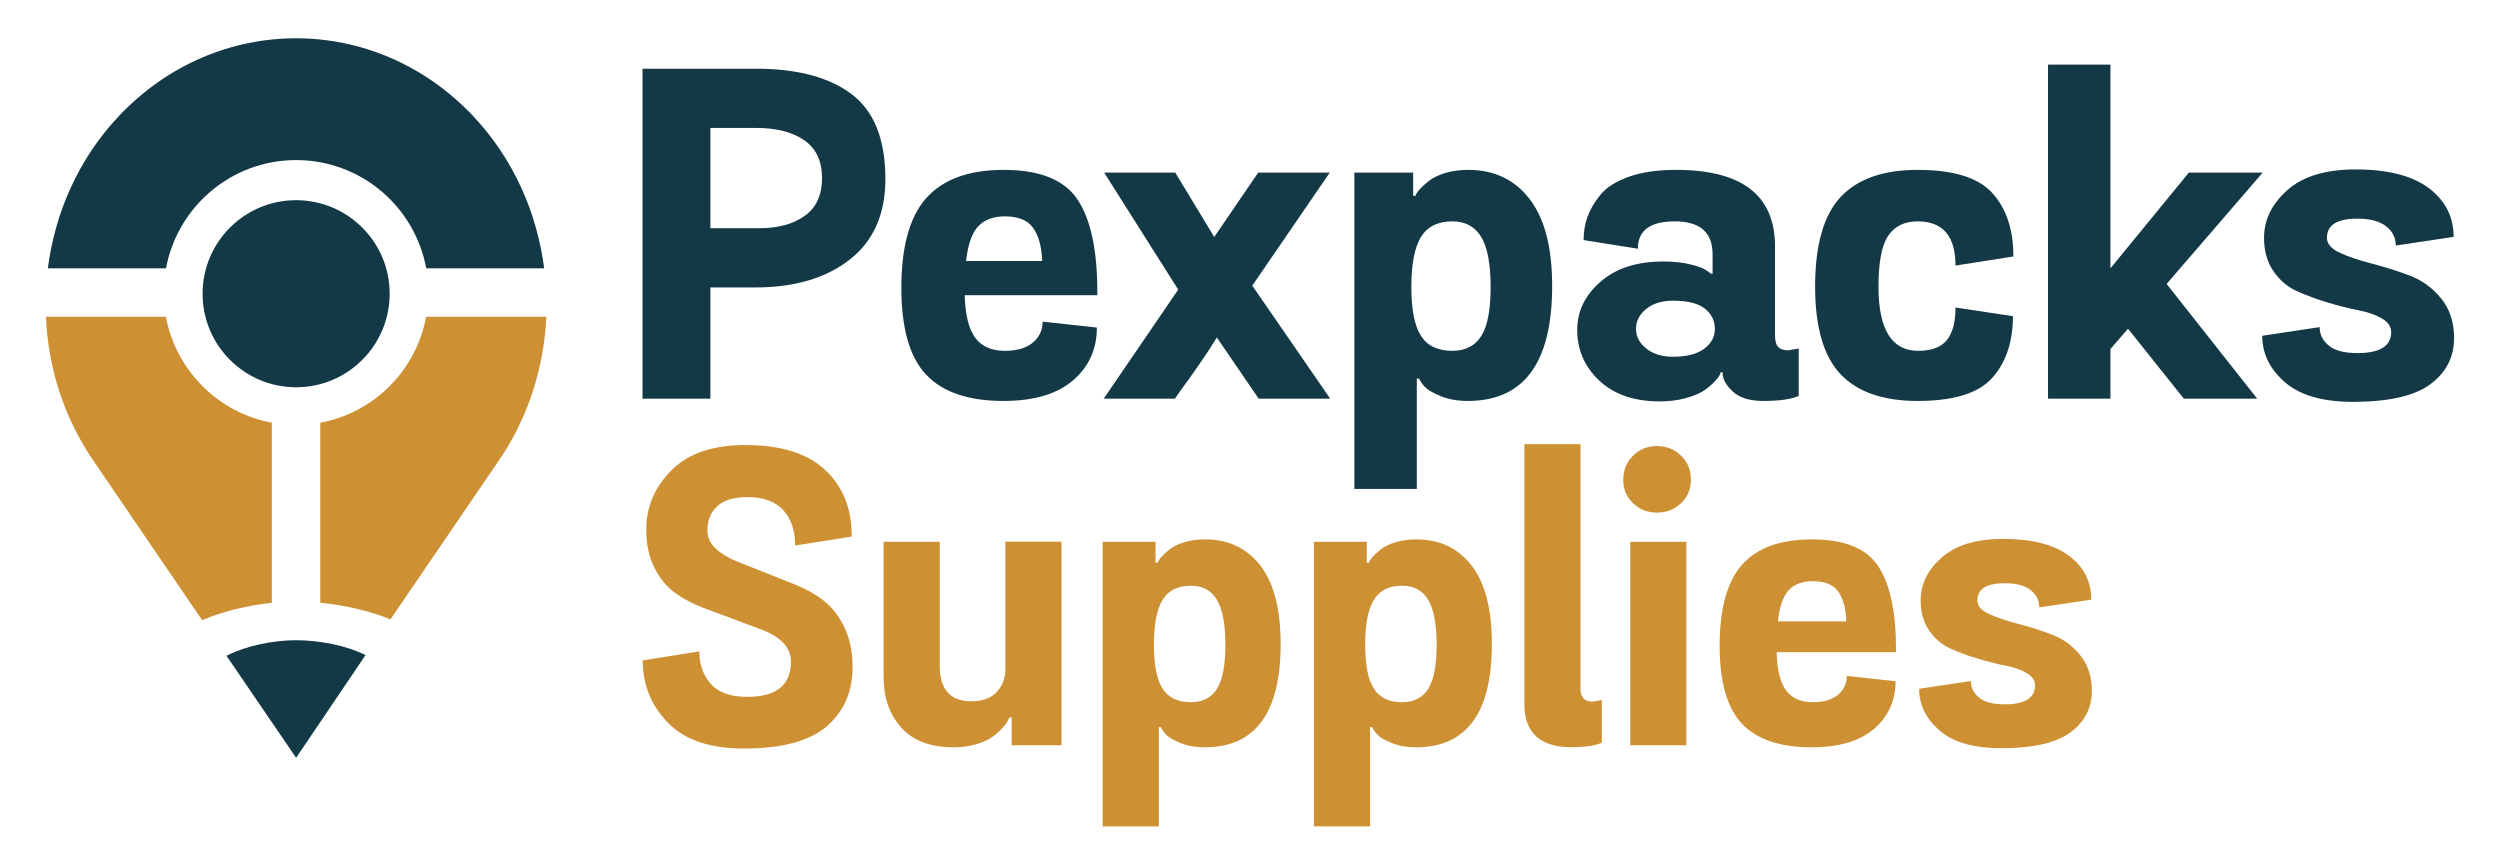
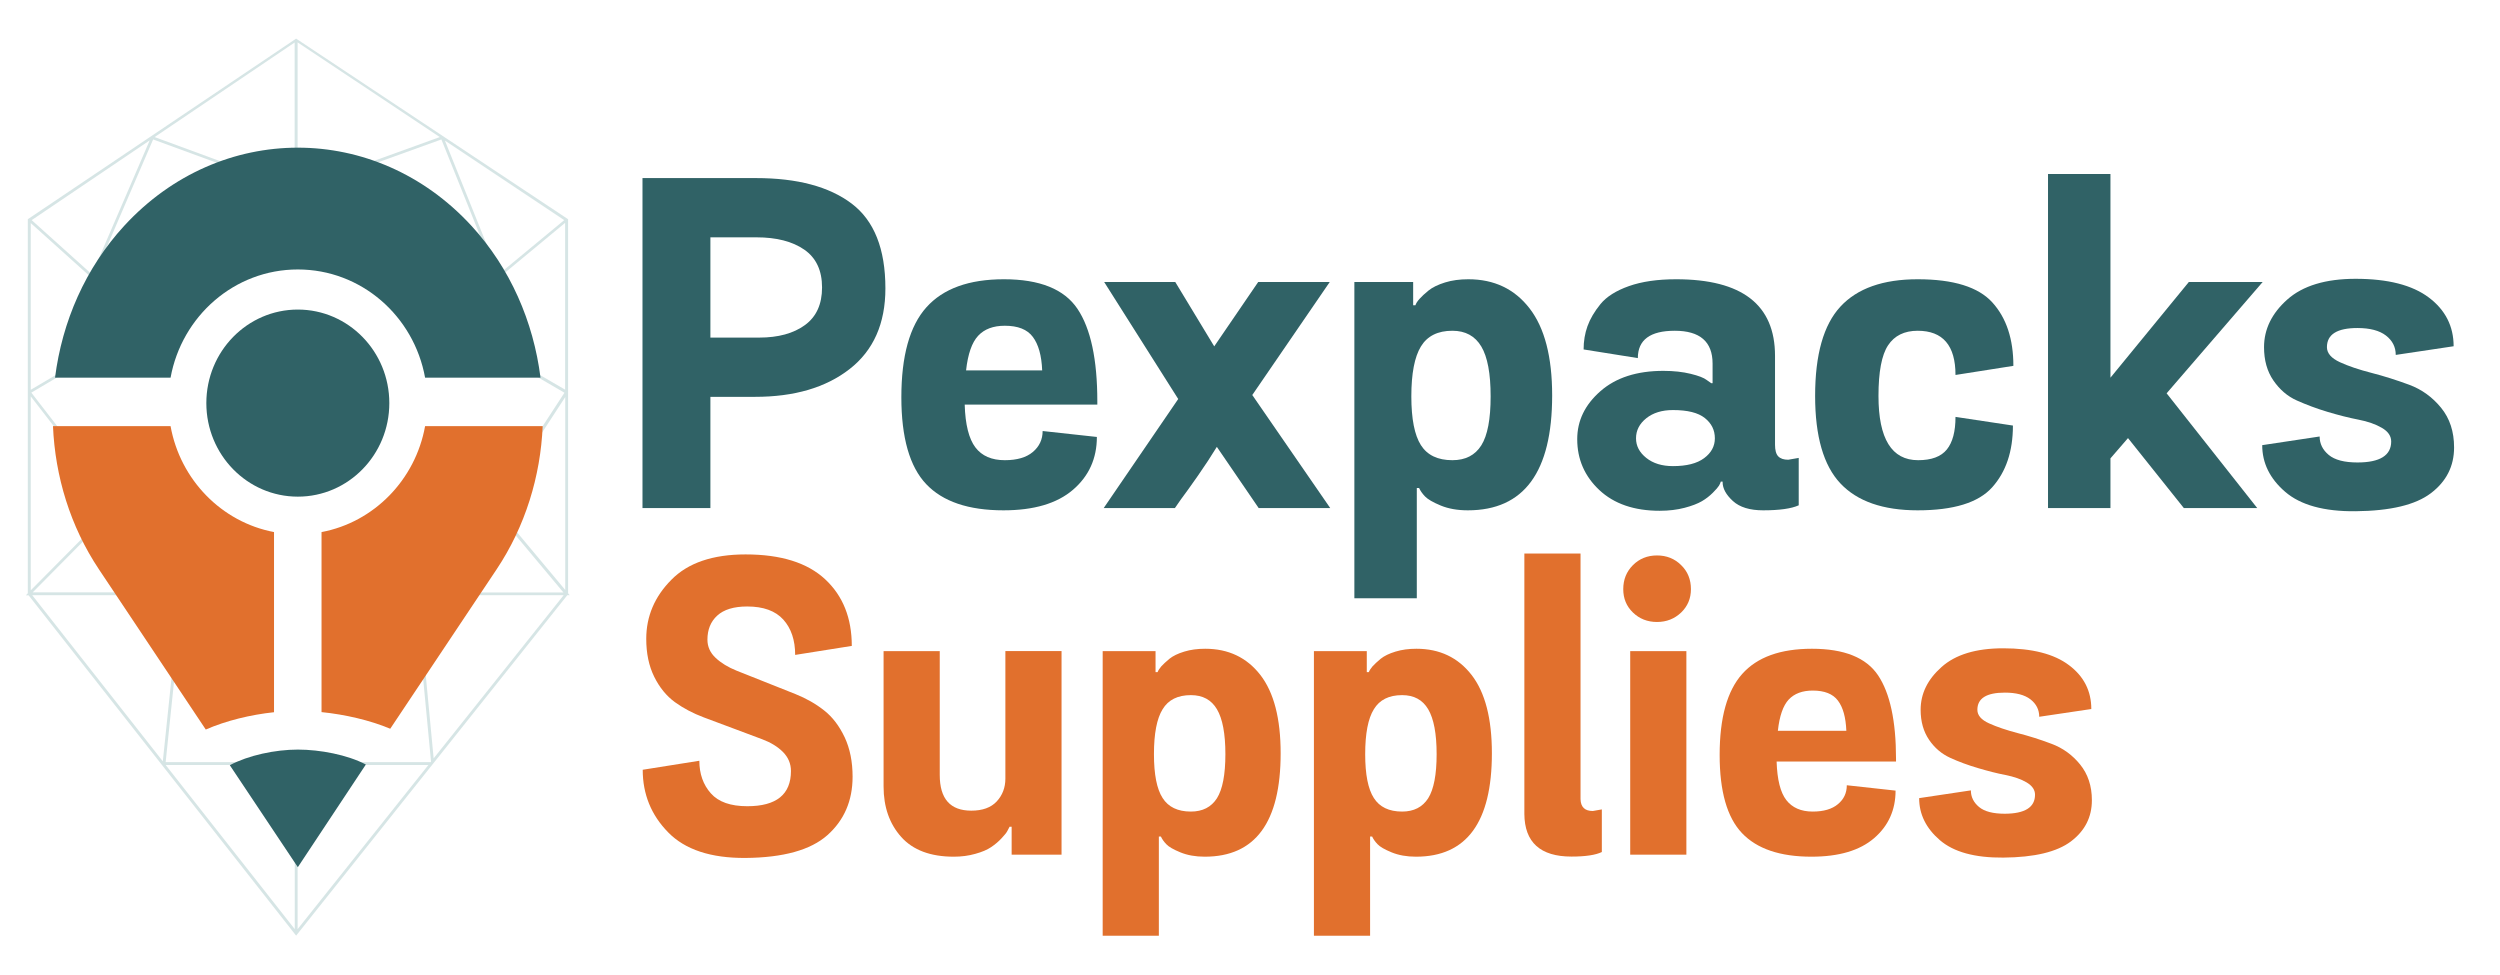
- <svg xmlns="http://www.w3.org/2000/svg" version="1.1" id="Layer_1" x="0px" y="0px" viewBox="0 0 219.42 75.9" style="enable-background:new 0 0 219.42 75.9;" xml:space="preserve">
+ <svg xmlns="http://www.w3.org/2000/svg" version="1.1" id="Layer_1" x="0px" y="0px" viewBox="0 0 219.42 85.5" style="enable-background:new 0 0 219.42 85.5;" xml:space="preserve">
  <style type="text/css">
- 	.st0{fill:#123945;}
- 	.st1{fill:#CD9134;}
+ 	.st0{fill:#D6E5E5;}
+ 	.st1{fill:#306266;}
+ 	.st2{fill:#E1702D;}
</style>
-   <path class="st0" d="M56.39,6.03h9.96c3.63,0,6.43,0.75,8.4,2.24c1.97,1.49,2.96,3.97,2.96,7.44c0,3.09-1.05,5.45-3.14,7.08  c-2.09,1.63-4.86,2.44-8.3,2.44h-3.92v9.76h-5.96V6.03z M66.39,11.23h-4.04v8.8h4.28c1.68,0,3.02-0.37,4.02-1.1  c1-0.73,1.5-1.83,1.5-3.3c0-1.49-0.52-2.6-1.56-3.32C69.55,11.59,68.15,11.23,66.39,11.23z" />
-   <path class="st0" d="M91.51,28.23l4.76,0.52c0,1.89-0.7,3.44-2.1,4.64c-1.4,1.2-3.43,1.8-6.1,1.8c-3.07,0-5.33-0.77-6.78-2.3  c-1.45-1.53-2.18-4.07-2.18-7.62c0-3.63,0.73-6.26,2.2-7.9c1.47-1.64,3.73-2.46,6.8-2.46c3.15,0,5.3,0.87,6.46,2.6  c1.16,1.73,1.74,4.44,1.74,8.12v0.28H84.67c0.05,1.76,0.37,3.01,0.94,3.76c0.57,0.75,1.43,1.12,2.58,1.12  c1.07,0,1.89-0.24,2.46-0.72C91.22,29.59,91.51,28.97,91.51,28.23z M88.19,18.99c-1.01,0-1.79,0.29-2.34,0.88  c-0.55,0.59-0.9,1.6-1.06,3.04h6.68c-0.05-1.31-0.33-2.29-0.82-2.94C90.16,19.31,89.34,18.99,88.19,18.99z" />
-   <path class="st0" d="M103.12,34.99h-6.25l6.54-9.57l-6.5-10.27h6.24l3.42,5.65l3.86-5.65h6.28l-6.8,9.92l6.84,9.92h-6.28l-3.67-5.37  c-0.49,0.8-1.04,1.64-1.66,2.53c-0.62,0.89-1.12,1.58-1.5,2.09L103.12,34.99z" />
-   <path class="st0" d="M124.35,42.91h-5.48V15.15h5.16v2.04h0.2c0.05-0.16,0.17-0.35,0.36-0.56c0.19-0.21,0.45-0.46,0.8-0.74  c0.35-0.28,0.83-0.51,1.44-0.7c0.61-0.19,1.29-0.28,2.04-0.28c2.27,0,4.06,0.85,5.38,2.56c1.32,1.71,1.98,4.25,1.98,7.64  c0,6.72-2.47,10.08-7.4,10.08c-0.91,0-1.7-0.14-2.38-0.42c-0.68-0.28-1.14-0.55-1.38-0.8c-0.24-0.25-0.41-0.5-0.52-0.74h-0.2V42.91z   M123.87,25.19c0,1.97,0.28,3.4,0.84,4.28s1.48,1.32,2.76,1.32c1.15,0,1.99-0.43,2.54-1.3c0.55-0.87,0.82-2.3,0.82-4.3  s-0.27-3.46-0.82-4.38c-0.55-0.92-1.39-1.38-2.54-1.38c-1.28,0-2.2,0.46-2.76,1.38C124.15,21.73,123.87,23.19,123.87,25.19z" />
-   <path class="st0" d="M150.19,24.03h0.12v-1.72c0-1.92-1.11-2.88-3.32-2.88c-2.16,0-3.24,0.8-3.24,2.4l-4.76-0.76  c0-0.72,0.11-1.4,0.34-2.04s0.61-1.29,1.14-1.94c0.53-0.65,1.37-1.18,2.5-1.58c1.13-0.4,2.51-0.6,4.14-0.6  c5.79,0,8.68,2.24,8.68,6.72v7.8c0,0.48,0.09,0.82,0.28,1.02c0.19,0.2,0.48,0.3,0.88,0.3l0.92-0.16v4.16  c-0.64,0.29-1.68,0.44-3.12,0.44c-1.17,0-2.06-0.27-2.66-0.82c-0.6-0.55-0.9-1.1-0.9-1.66v-0.04h-0.16  c-0.03,0.11-0.08,0.23-0.16,0.36c-0.08,0.13-0.26,0.34-0.54,0.62c-0.28,0.28-0.6,0.53-0.96,0.74c-0.36,0.21-0.87,0.41-1.52,0.58  c-0.65,0.17-1.38,0.26-2.18,0.26c-2.24,0-4.01-0.61-5.3-1.82c-1.29-1.21-1.94-2.7-1.94-4.46c0-1.63,0.68-3.03,2.04-4.22  s3.2-1.78,5.52-1.78c0.91,0,1.71,0.09,2.4,0.26c0.69,0.17,1.16,0.35,1.4,0.54L150.19,24.03z M146.83,31.31c1.2,0,2.11-0.23,2.74-0.7  c0.63-0.47,0.94-1.05,0.94-1.74c0-0.72-0.29-1.31-0.88-1.78c-0.59-0.47-1.52-0.7-2.8-0.7c-0.96,0-1.74,0.24-2.34,0.72  s-0.9,1.07-0.9,1.76c0,0.67,0.3,1.24,0.9,1.72S145.87,31.31,146.83,31.31z" />
-   <path class="st0" d="M171.63,26.99l5.04,0.76c0,2.27-0.61,4.07-1.82,5.42c-1.21,1.35-3.39,2.02-6.54,2.02  c-3.04,0-5.3-0.79-6.78-2.36c-1.48-1.57-2.22-4.13-2.22-7.68c0-3.63,0.74-6.24,2.22-7.84c1.48-1.6,3.74-2.4,6.78-2.4  c3.15,0,5.33,0.68,6.56,2.04s1.84,3.21,1.84,5.56l-5.08,0.8c0-2.59-1.11-3.88-3.32-3.88c-1.17,0-2.04,0.43-2.6,1.28  s-0.84,2.33-0.84,4.44c0,3.76,1.16,5.64,3.48,5.64c1.17,0,2.01-0.31,2.52-0.94C171.38,29.22,171.63,28.27,171.63,26.99z" />
-   <path class="st0" d="M198.11,34.99h-6.44l-4.9-6.14l-1.54,1.78v4.36h-5.48V5.67h5.48v17.88l6.88-8.4h6.48l-8.43,9.77L198.11,34.99z" />
-   <path class="st0" d="M209.87,29.15c0-0.48-0.27-0.88-0.82-1.2c-0.55-0.32-1.23-0.56-2.06-0.72c-0.83-0.16-1.73-0.39-2.7-0.68  c-0.97-0.29-1.87-0.63-2.7-1c-0.83-0.37-1.51-0.96-2.06-1.76c-0.55-0.8-0.82-1.77-0.82-2.92c0-1.57,0.68-2.97,2.04-4.18  c1.36-1.21,3.36-1.82,6-1.82c2.83,0,4.97,0.55,6.42,1.64c1.45,1.09,2.18,2.52,2.18,4.28l-5.08,0.76c0-0.69-0.29-1.26-0.86-1.7  c-0.57-0.44-1.41-0.66-2.5-0.66c-1.79,0-2.68,0.56-2.68,1.68c0,0.53,0.38,0.97,1.14,1.32c0.76,0.35,1.69,0.66,2.78,0.94  c1.09,0.28,2.19,0.63,3.3,1.04c1.11,0.41,2.04,1.09,2.8,2.02c0.76,0.93,1.14,2.09,1.14,3.48c0,1.65-0.68,2.99-2.04,4.02  c-1.36,1.03-3.56,1.55-6.6,1.58c-2.77,0.03-4.83-0.54-6.18-1.7c-1.35-1.16-2.02-2.53-2.02-4.1l5.04-0.76c0,0.64,0.27,1.18,0.8,1.62  c0.53,0.44,1.37,0.66,2.52,0.66C208.88,30.99,209.87,30.37,209.87,29.15z" />
-   <path class="st1" d="M69.42,58.07c0-0.65-0.24-1.2-0.7-1.67c-0.47-0.47-1.08-0.84-1.83-1.12s-1.56-0.58-2.43-0.91  c-0.87-0.32-1.77-0.66-2.7-1.01c-0.93-0.35-1.77-0.79-2.52-1.33c-0.74-0.54-1.35-1.28-1.82-2.23c-0.47-0.95-0.7-2.06-0.7-3.33  c0-1.97,0.73-3.7,2.2-5.18c1.46-1.49,3.64-2.23,6.52-2.23c3.1,0,5.42,0.73,6.98,2.18s2.34,3.4,2.34,5.85l-4.97,0.79  c0-1.3-0.35-2.33-1.04-3.1c-0.7-0.77-1.75-1.15-3.17-1.15c-1.18,0-2.05,0.27-2.63,0.8c-0.58,0.53-0.86,1.24-0.86,2.11  c0,0.62,0.24,1.15,0.72,1.6c0.48,0.45,1.09,0.82,1.83,1.12c0.75,0.3,1.56,0.62,2.44,0.97c0.88,0.35,1.79,0.71,2.74,1.09  c0.95,0.38,1.79,0.86,2.52,1.44c0.74,0.58,1.33,1.37,1.8,2.36c0.46,0.99,0.69,2.14,0.69,3.45c0,2.11-0.74,3.82-2.21,5.13  c-1.48,1.31-3.87,1.97-7.18,2c-3.05,0.02-5.32-0.73-6.8-2.25c-1.49-1.52-2.23-3.35-2.23-5.49l4.97-0.79c0,1.15,0.34,2.11,1.01,2.86  c0.67,0.76,1.74,1.13,3.2,1.13C68.14,61.16,69.42,60.13,69.42,58.07z" />
-   <path class="st1" d="M93.18,65.41h-4.39v-2.45h-0.18c-0.05,0.1-0.11,0.22-0.2,0.38c-0.08,0.16-0.26,0.37-0.52,0.65  c-0.26,0.28-0.56,0.53-0.9,0.76c-0.34,0.23-0.8,0.43-1.39,0.59c-0.59,0.17-1.22,0.25-1.89,0.25c-2.04,0-3.58-0.58-4.61-1.73  c-1.03-1.15-1.55-2.63-1.55-4.43V47.55h4.93v10.87c0,2.09,0.92,3.13,2.77,3.13c0.98,0,1.73-0.27,2.23-0.81s0.76-1.21,0.76-2v-11.2  h4.93V65.41z" />
-   <path class="st1" d="M101.71,72.53h-4.93V47.55h4.64v1.84h0.18c0.05-0.14,0.16-0.31,0.32-0.5c0.17-0.19,0.41-0.41,0.72-0.67  c0.31-0.25,0.74-0.46,1.3-0.63c0.55-0.17,1.16-0.25,1.84-0.25c2.04,0,3.65,0.77,4.84,2.3c1.19,1.54,1.78,3.83,1.78,6.88  c0,6.05-2.22,9.07-6.66,9.07c-0.82,0-1.53-0.13-2.14-0.38c-0.61-0.25-1.03-0.49-1.24-0.72c-0.22-0.23-0.37-0.45-0.47-0.67h-0.18  V72.53z M101.28,56.59c0,1.78,0.25,3.06,0.76,3.85c0.5,0.79,1.33,1.19,2.48,1.19c1.03,0,1.79-0.39,2.29-1.17  c0.49-0.78,0.74-2.07,0.74-3.87c0-1.8-0.25-3.11-0.74-3.94c-0.49-0.83-1.25-1.24-2.29-1.24c-1.15,0-1.98,0.41-2.48,1.24  C101.53,53.47,101.28,54.79,101.28,56.59z" />
-   <path class="st1" d="M120.25,72.53h-4.93V47.55h4.64v1.84h0.18c0.05-0.14,0.16-0.31,0.32-0.5c0.17-0.19,0.41-0.41,0.72-0.67  c0.31-0.25,0.74-0.46,1.3-0.63c0.55-0.17,1.16-0.25,1.84-0.25c2.04,0,3.65,0.77,4.84,2.3c1.19,1.54,1.78,3.83,1.78,6.88  c0,6.05-2.22,9.07-6.66,9.07c-0.82,0-1.53-0.13-2.14-0.38c-0.61-0.25-1.03-0.49-1.24-0.72c-0.22-0.23-0.37-0.45-0.47-0.67h-0.18  V72.53z M119.82,56.59c0,1.78,0.25,3.06,0.76,3.85c0.5,0.79,1.33,1.19,2.48,1.19c1.03,0,1.79-0.39,2.29-1.17  c0.49-0.78,0.74-2.07,0.74-3.87c0-1.8-0.25-3.11-0.74-3.94c-0.49-0.83-1.25-1.24-2.29-1.24c-1.15,0-1.98,0.41-2.48,1.24  C120.07,53.47,119.82,54.79,119.82,56.59z" />
-   <path class="st1" d="M133.79,38.98h4.93v21.56c0.02,0.7,0.38,1.04,1.08,1.04l0.79-0.14v3.74c-0.53,0.26-1.42,0.4-2.66,0.4  c-2.74,0-4.12-1.25-4.14-3.74V38.98z" />
-   <path class="st1" d="M142.47,42.11c0-0.84,0.28-1.54,0.85-2.11c0.56-0.56,1.27-0.85,2.11-0.85c0.84,0,1.55,0.28,2.12,0.85  c0.58,0.56,0.86,1.27,0.86,2.11c0,0.82-0.29,1.5-0.86,2.05c-0.58,0.55-1.28,0.83-2.12,0.83c-0.84,0-1.54-0.28-2.11-0.83  C142.75,43.61,142.47,42.93,142.47,42.11z M143.08,47.55h4.93v17.86h-4.93V47.55z" />
-   <path class="st1" d="M162.09,59.32l4.28,0.47c0,1.7-0.63,3.1-1.89,4.18c-1.26,1.08-3.09,1.62-5.49,1.62c-2.76,0-4.79-0.69-6.1-2.07  c-1.31-1.38-1.96-3.67-1.96-6.86c0-3.26,0.66-5.63,1.98-7.11c1.32-1.48,3.36-2.21,6.12-2.21c2.83,0,4.77,0.78,5.81,2.34  c1.04,1.56,1.57,4,1.57,7.31v0.25h-10.48c0.05,1.58,0.33,2.71,0.85,3.38c0.52,0.67,1.29,1.01,2.32,1.01c0.96,0,1.7-0.22,2.21-0.65  C161.83,60.55,162.09,60,162.09,59.32z M159.1,51.01c-0.91,0-1.61,0.26-2.11,0.79c-0.49,0.53-0.81,1.44-0.95,2.74h6.01  c-0.05-1.18-0.29-2.06-0.74-2.65C160.87,51.3,160.13,51.01,159.1,51.01z" />
-   <path class="st1" d="M178.61,60.15c0-0.43-0.25-0.79-0.74-1.08c-0.49-0.29-1.11-0.5-1.85-0.65c-0.74-0.14-1.55-0.35-2.43-0.61  c-0.88-0.26-1.69-0.56-2.43-0.9c-0.74-0.34-1.36-0.86-1.85-1.58c-0.49-0.72-0.74-1.6-0.74-2.63c0-1.42,0.61-2.67,1.84-3.76  c1.22-1.09,3.02-1.64,5.4-1.64c2.54,0,4.47,0.49,5.78,1.48c1.31,0.98,1.96,2.27,1.96,3.85l-4.57,0.68c0-0.62-0.26-1.13-0.77-1.53  c-0.52-0.4-1.27-0.59-2.25-0.59c-1.61,0-2.41,0.5-2.41,1.51c0,0.48,0.34,0.88,1.03,1.19c0.68,0.31,1.52,0.59,2.5,0.85  c0.98,0.25,1.97,0.56,2.97,0.94c1,0.37,1.84,0.98,2.52,1.82c0.68,0.84,1.03,1.88,1.03,3.13c0,1.49-0.61,2.69-1.84,3.62  c-1.22,0.92-3.2,1.4-5.94,1.42c-2.5,0.02-4.35-0.49-5.56-1.53c-1.21-1.04-1.82-2.27-1.82-3.69l4.54-0.68c0,0.58,0.24,1.06,0.72,1.46  c0.48,0.4,1.24,0.59,2.27,0.59C177.72,61.81,178.61,61.26,178.61,60.15z" />
-   <circle class="st0" cx="25.99" cy="25.78" r="8.21" />
-   <path class="st0" d="M14.57,23.55c1-5.4,5.73-9.5,11.42-9.5c5.69,0,10.42,4.09,11.42,9.5h10.35c-0.63-4.91-2.71-9.62-6.22-13.35  c-4.3-4.56-9.93-6.84-15.56-6.84c-5.63,0-11.26,2.28-15.56,6.84c-3.51,3.72-5.59,8.44-6.22,13.35H14.57z" />
-   <path class="st1" d="M23.86,37.1c-4.71-0.87-8.42-4.59-9.3-9.3H4.03c0.19,4.41,1.54,8.79,4.13,12.58l9.58,14.05  c1.83-0.78,4.02-1.3,6.12-1.52V37.1z" />
-   <path class="st1" d="M37.4,27.8c-0.87,4.71-4.58,8.43-9.29,9.3v15.8c2.11,0.21,4.33,0.71,6.16,1.46l9.54-13.98  c2.59-3.79,3.94-8.18,4.14-12.58H37.4z" />
-   <path class="st0" d="M25.99,66.51l-6.11-8.95c1.66-0.87,4.08-1.37,6.1-1.37c1.99,0,4.46,0.46,6.1,1.31L25.99,66.51z" />
+   <path class="st0" d="M49.79,52.24H50l-0.14-0.17V19.24L25.99,3.39L2.5,19.2l-0.06,0.04v32.83l-0.17,0.18h0.24l23.48,29.87  L49.79,52.24z M38.06,66.56L36.7,52.24h12.77L38.06,66.56z M37.8,66.89H14.54l1.55-14.9H2.87l7.54-7.62l-7.66-9.91l23.23-13.71  l23.56,13.72l-6.46,9.91l6.37,7.62H36.42l1.41,14.85L37.8,66.89z M25.87,81.55L14.54,67.14h11.33V81.55z M43.41,44.36l6.2-9.51  v16.93L43.41,44.36z M25.99,20.46L2.7,34.21V19.58l5.46,4.91l5.28-12.25l12.55,4.6l12.75-4.6l4.92,12.24l5.94-4.92v14.64  L25.99,20.46z M26.12,3.72l12.48,8.31l-12.48,4.51V3.72z M2.78,19.32l10.36-7L8.07,24.08L2.78,19.32z M13.57,12.03l12.29-8.3v12.82  L13.57,12.03z M39.05,12.34l10.47,6.98l-5.75,4.76L39.05,12.34z M2.7,34.79l7.39,9.56L2.7,51.81V34.79z M15.81,52.24l-1.52,14.58  L2.83,52.24H15.81z M26.12,81.55V67.14H37.6L26.12,81.55z" />
+   <path class="st1" d="M56.39,15.63h9.96c3.63,0,6.43,0.75,8.4,2.24c1.97,1.49,2.96,3.97,2.96,7.44c0,3.09-1.05,5.45-3.14,7.08  c-2.09,1.63-4.86,2.44-8.3,2.44h-3.92v9.76h-5.96V15.63z M66.39,20.83h-4.04v8.8h4.28c1.68,0,3.02-0.37,4.02-1.1  c1-0.73,1.5-1.83,1.5-3.3c0-1.49-0.52-2.6-1.56-3.32C69.55,21.19,68.15,20.83,66.39,20.83z" />
+   <path class="st1" d="M91.51,37.83l4.76,0.52c0,1.89-0.7,3.44-2.1,4.64c-1.4,1.2-3.43,1.8-6.1,1.8c-3.07,0-5.33-0.77-6.78-2.3  c-1.45-1.53-2.18-4.07-2.18-7.62c0-3.63,0.73-6.26,2.2-7.9c1.47-1.64,3.73-2.46,6.8-2.46c3.15,0,5.3,0.87,6.46,2.6  c1.16,1.73,1.74,4.44,1.74,8.12v0.28H84.67c0.05,1.76,0.37,3.01,0.94,3.76c0.57,0.75,1.43,1.12,2.58,1.12  c1.07,0,1.89-0.24,2.46-0.72C91.22,39.19,91.51,38.57,91.51,37.83z M88.19,28.59c-1.01,0-1.79,0.29-2.34,0.88  c-0.55,0.59-0.9,1.6-1.06,3.04h6.68c-0.05-1.31-0.33-2.29-0.82-2.94C90.16,28.91,89.34,28.59,88.19,28.59z" />
+   <path class="st1" d="M103.12,44.59h-6.25l6.54-9.57l-6.5-10.27h6.24l3.42,5.65l3.86-5.65h6.28l-6.8,9.92l6.84,9.92h-6.28l-3.67-5.37  c-0.49,0.8-1.04,1.64-1.66,2.53c-0.62,0.89-1.12,1.58-1.5,2.09L103.12,44.59z" />
+   <path class="st1" d="M124.35,52.51h-5.48V24.75h5.16v2.04h0.2c0.05-0.16,0.17-0.35,0.36-0.56c0.19-0.21,0.45-0.46,0.8-0.74  c0.35-0.28,0.83-0.51,1.44-0.7c0.61-0.19,1.29-0.28,2.04-0.28c2.27,0,4.06,0.85,5.38,2.56c1.32,1.71,1.98,4.25,1.98,7.64  c0,6.72-2.47,10.08-7.4,10.08c-0.91,0-1.7-0.14-2.38-0.42c-0.68-0.28-1.14-0.55-1.38-0.8c-0.24-0.25-0.41-0.5-0.52-0.74h-0.2V52.51z   M123.87,34.79c0,1.97,0.28,3.4,0.84,4.28s1.48,1.32,2.76,1.32c1.15,0,1.99-0.43,2.54-1.3c0.55-0.87,0.82-2.3,0.82-4.3  s-0.27-3.46-0.82-4.38c-0.55-0.92-1.39-1.38-2.54-1.38c-1.28,0-2.2,0.46-2.76,1.38C124.15,31.33,123.87,32.79,123.87,34.79z" />
+   <path class="st1" d="M150.19,33.63h0.12v-1.72c0-1.92-1.11-2.88-3.32-2.88c-2.16,0-3.24,0.8-3.24,2.4l-4.76-0.76  c0-0.72,0.11-1.4,0.34-2.04s0.61-1.29,1.14-1.94c0.53-0.65,1.37-1.18,2.5-1.58c1.13-0.4,2.51-0.6,4.14-0.6  c5.79,0,8.68,2.24,8.68,6.72v7.8c0,0.48,0.09,0.82,0.28,1.02c0.19,0.2,0.48,0.3,0.88,0.3l0.92-0.16v4.16  c-0.64,0.29-1.68,0.44-3.12,0.44c-1.17,0-2.06-0.27-2.66-0.82c-0.6-0.55-0.9-1.1-0.9-1.66v-0.04h-0.16  c-0.03,0.11-0.08,0.23-0.16,0.36c-0.08,0.13-0.26,0.34-0.54,0.62c-0.28,0.28-0.6,0.53-0.96,0.74c-0.36,0.21-0.87,0.41-1.52,0.58  c-0.65,0.17-1.38,0.26-2.18,0.26c-2.24,0-4.01-0.61-5.3-1.82c-1.29-1.21-1.94-2.7-1.94-4.46c0-1.63,0.68-3.03,2.04-4.22  s3.2-1.78,5.52-1.78c0.91,0,1.71,0.09,2.4,0.26c0.69,0.17,1.16,0.35,1.4,0.54L150.19,33.63z M146.83,40.91c1.2,0,2.11-0.23,2.74-0.7  c0.63-0.47,0.94-1.05,0.94-1.74c0-0.72-0.29-1.31-0.88-1.78c-0.59-0.47-1.52-0.7-2.8-0.7c-0.96,0-1.74,0.24-2.34,0.72  s-0.9,1.07-0.9,1.76c0,0.67,0.3,1.24,0.9,1.72S145.87,40.91,146.83,40.91z" />
+   <path class="st1" d="M171.63,36.59l5.04,0.76c0,2.27-0.61,4.07-1.82,5.42c-1.21,1.35-3.39,2.02-6.54,2.02  c-3.04,0-5.3-0.79-6.78-2.36c-1.48-1.57-2.22-4.13-2.22-7.68c0-3.63,0.74-6.24,2.22-7.84c1.48-1.6,3.74-2.4,6.78-2.4  c3.15,0,5.33,0.68,6.56,2.04s1.84,3.21,1.84,5.56l-5.08,0.8c0-2.59-1.11-3.88-3.32-3.88c-1.17,0-2.04,0.43-2.6,1.28  s-0.84,2.33-0.84,4.44c0,3.76,1.16,5.64,3.48,5.64c1.17,0,2.01-0.31,2.52-0.94C171.38,38.82,171.63,37.87,171.63,36.59z" />
+   <path class="st1" d="M198.11,44.59h-6.44l-4.9-6.14l-1.54,1.78v4.36h-5.48V15.27h5.48v17.88l6.88-8.4h6.48l-8.43,9.77L198.11,44.59z  " />
+   <path class="st1" d="M209.87,38.75c0-0.48-0.27-0.88-0.82-1.2c-0.55-0.32-1.23-0.56-2.06-0.72c-0.83-0.16-1.73-0.39-2.7-0.68  c-0.97-0.29-1.87-0.63-2.7-1c-0.83-0.37-1.51-0.96-2.06-1.76c-0.55-0.8-0.82-1.77-0.82-2.92c0-1.57,0.68-2.97,2.04-4.18  c1.36-1.21,3.36-1.82,6-1.82c2.83,0,4.97,0.55,6.42,1.64c1.45,1.09,2.18,2.52,2.18,4.28l-5.08,0.76c0-0.69-0.29-1.26-0.86-1.7  c-0.57-0.44-1.41-0.66-2.5-0.66c-1.79,0-2.68,0.56-2.68,1.68c0,0.53,0.38,0.97,1.14,1.32c0.76,0.35,1.69,0.66,2.78,0.94  c1.09,0.28,2.19,0.63,3.3,1.04c1.11,0.41,2.04,1.09,2.8,2.02c0.76,0.93,1.14,2.09,1.14,3.48c0,1.65-0.68,2.99-2.04,4.02  c-1.36,1.03-3.56,1.55-6.6,1.58c-2.77,0.03-4.83-0.54-6.18-1.7c-1.35-1.16-2.02-2.53-2.02-4.1l5.04-0.76c0,0.64,0.27,1.18,0.8,1.62  c0.53,0.44,1.37,0.66,2.52,0.66C208.88,40.59,209.87,39.97,209.87,38.75z" />
+   <path class="st2" d="M69.42,67.67c0-0.65-0.24-1.2-0.7-1.67c-0.47-0.47-1.08-0.84-1.83-1.12s-1.56-0.58-2.43-0.91  c-0.87-0.32-1.77-0.66-2.7-1.01c-0.93-0.35-1.77-0.79-2.52-1.33c-0.74-0.54-1.35-1.28-1.82-2.23c-0.47-0.95-0.7-2.06-0.7-3.33  c0-1.97,0.73-3.7,2.2-5.18c1.46-1.49,3.64-2.23,6.52-2.23c3.1,0,5.42,0.73,6.98,2.18s2.34,3.4,2.34,5.85l-4.97,0.79  c0-1.3-0.35-2.33-1.04-3.1c-0.7-0.77-1.75-1.15-3.17-1.15c-1.18,0-2.05,0.27-2.63,0.8c-0.58,0.53-0.86,1.24-0.86,2.11  c0,0.62,0.24,1.15,0.72,1.6c0.48,0.45,1.09,0.82,1.83,1.12c0.75,0.3,1.56,0.62,2.44,0.97c0.88,0.35,1.79,0.71,2.74,1.09  c0.95,0.38,1.79,0.86,2.52,1.44c0.74,0.58,1.33,1.37,1.8,2.36c0.46,0.99,0.69,2.14,0.69,3.45c0,2.11-0.74,3.82-2.21,5.13  c-1.48,1.31-3.87,1.97-7.18,2c-3.05,0.02-5.32-0.73-6.8-2.25c-1.49-1.52-2.23-3.35-2.23-5.49l4.97-0.79c0,1.15,0.34,2.11,1.01,2.86  c0.67,0.76,1.74,1.13,3.2,1.13C68.14,70.76,69.42,69.73,69.42,67.67z" />
+   <path class="st2" d="M93.18,75.01h-4.39v-2.45h-0.18c-0.05,0.1-0.11,0.22-0.2,0.38c-0.08,0.16-0.26,0.37-0.52,0.65  c-0.26,0.28-0.56,0.53-0.9,0.76c-0.34,0.23-0.8,0.43-1.39,0.59c-0.59,0.17-1.22,0.25-1.89,0.25c-2.04,0-3.58-0.58-4.61-1.73  c-1.03-1.15-1.55-2.63-1.55-4.43V57.15h4.93v10.87c0,2.09,0.92,3.13,2.77,3.13c0.98,0,1.73-0.27,2.23-0.81s0.76-1.21,0.76-2v-11.2  h4.93V75.01z" />
+   <path class="st2" d="M101.71,82.13h-4.93V57.15h4.64v1.84h0.18c0.05-0.14,0.16-0.31,0.32-0.5c0.17-0.19,0.41-0.41,0.72-0.67  c0.31-0.25,0.74-0.46,1.3-0.63c0.55-0.17,1.16-0.25,1.84-0.25c2.04,0,3.65,0.77,4.84,2.3c1.19,1.54,1.78,3.83,1.78,6.88  c0,6.05-2.22,9.07-6.66,9.07c-0.82,0-1.53-0.13-2.14-0.38c-0.61-0.25-1.03-0.49-1.24-0.72c-0.22-0.23-0.37-0.45-0.47-0.67h-0.18  V82.13z M101.28,66.19c0,1.78,0.25,3.06,0.76,3.85c0.5,0.79,1.33,1.19,2.48,1.19c1.03,0,1.79-0.39,2.29-1.17  c0.49-0.78,0.74-2.07,0.74-3.87c0-1.8-0.25-3.11-0.74-3.94c-0.49-0.83-1.25-1.24-2.29-1.24c-1.15,0-1.98,0.41-2.48,1.24  C101.53,63.07,101.28,64.39,101.28,66.19z" />
+   <path class="st2" d="M120.25,82.13h-4.93V57.15h4.64v1.84h0.18c0.05-0.14,0.16-0.31,0.32-0.5c0.17-0.19,0.41-0.41,0.72-0.67  c0.31-0.25,0.74-0.46,1.3-0.63c0.55-0.17,1.16-0.25,1.84-0.25c2.04,0,3.65,0.77,4.84,2.3c1.19,1.54,1.78,3.83,1.78,6.88  c0,6.05-2.22,9.07-6.66,9.07c-0.82,0-1.53-0.13-2.14-0.38c-0.61-0.25-1.03-0.49-1.24-0.72c-0.22-0.23-0.37-0.45-0.47-0.67h-0.18  V82.13z M119.82,66.19c0,1.78,0.25,3.06,0.76,3.85c0.5,0.79,1.33,1.19,2.48,1.19c1.03,0,1.79-0.39,2.29-1.17  c0.49-0.78,0.74-2.07,0.74-3.87c0-1.8-0.25-3.11-0.74-3.94c-0.49-0.83-1.25-1.24-2.29-1.24c-1.15,0-1.98,0.41-2.48,1.24  C120.07,63.07,119.82,64.39,119.82,66.19z" />
+   <path class="st2" d="M133.79,48.58h4.93v21.56c0.02,0.7,0.38,1.04,1.08,1.04l0.79-0.14v3.74c-0.53,0.26-1.42,0.4-2.66,0.4  c-2.74,0-4.12-1.25-4.14-3.74V48.58z" />
+   <path class="st2" d="M142.47,51.71c0-0.84,0.28-1.54,0.85-2.11c0.56-0.56,1.27-0.85,2.11-0.85c0.84,0,1.55,0.28,2.12,0.85  c0.58,0.56,0.86,1.27,0.86,2.11c0,0.82-0.29,1.5-0.86,2.05c-0.58,0.55-1.28,0.83-2.12,0.83c-0.84,0-1.54-0.28-2.11-0.83  C142.75,53.21,142.47,52.53,142.47,51.71z M143.08,57.15h4.93v17.86h-4.93V57.15z" />
+   <path class="st2" d="M162.09,68.92l4.28,0.47c0,1.7-0.63,3.1-1.89,4.18c-1.26,1.08-3.09,1.62-5.49,1.62c-2.76,0-4.79-0.69-6.1-2.07  c-1.31-1.38-1.96-3.67-1.96-6.86c0-3.26,0.66-5.63,1.98-7.11c1.32-1.48,3.36-2.21,6.12-2.21c2.83,0,4.77,0.78,5.81,2.34  c1.04,1.56,1.57,4,1.57,7.31v0.25h-10.48c0.05,1.58,0.33,2.71,0.85,3.38c0.52,0.67,1.29,1.01,2.32,1.01c0.96,0,1.7-0.22,2.21-0.65  C161.83,70.15,162.09,69.6,162.09,68.92z M159.1,60.61c-0.91,0-1.61,0.26-2.11,0.79c-0.49,0.53-0.81,1.44-0.95,2.74h6.01  c-0.05-1.18-0.29-2.06-0.74-2.65C160.87,60.9,160.13,60.61,159.1,60.61z" />
+   <path class="st2" d="M178.61,69.75c0-0.43-0.25-0.79-0.74-1.08c-0.49-0.29-1.11-0.5-1.85-0.65c-0.74-0.14-1.55-0.35-2.43-0.61  c-0.88-0.26-1.69-0.56-2.43-0.9c-0.74-0.34-1.36-0.86-1.85-1.58c-0.49-0.72-0.74-1.6-0.74-2.63c0-1.42,0.61-2.67,1.84-3.76  c1.22-1.09,3.02-1.64,5.4-1.64c2.54,0,4.47,0.49,5.78,1.48c1.31,0.98,1.96,2.27,1.96,3.85l-4.57,0.68c0-0.62-0.26-1.13-0.77-1.53  c-0.52-0.4-1.27-0.59-2.25-0.59c-1.61,0-2.41,0.5-2.41,1.51c0,0.48,0.34,0.88,1.03,1.19c0.68,0.31,1.52,0.59,2.5,0.85  c0.98,0.25,1.97,0.56,2.97,0.94c1,0.37,1.84,0.98,2.52,1.82c0.68,0.84,1.03,1.88,1.03,3.13c0,1.49-0.61,2.69-1.84,3.62  c-1.22,0.92-3.2,1.4-5.94,1.42c-2.5,0.02-4.35-0.49-5.56-1.53s-1.82-2.27-1.82-3.69l4.54-0.68c0,0.58,0.24,1.06,0.72,1.46  c0.48,0.4,1.24,0.59,2.27,0.59C177.72,71.41,178.61,70.86,178.61,69.75z" />
+   <g>
+     <ellipse class="st1" cx="26.14" cy="35.38" rx="8.03" ry="8.21" />
+     <path class="st1" d="M14.97,33.15c0.98-5.4,5.6-9.5,11.17-9.5c5.57,0,10.19,4.09,11.17,9.5h10.13c-0.62-4.91-2.65-9.62-6.08-13.35   c-4.2-4.56-9.71-6.84-15.22-6.84c-5.51,0-11.02,2.28-15.22,6.84c-3.43,3.72-5.47,8.44-6.09,13.35H14.97z" />
+     <path class="st2" d="M24.06,46.7c-4.61-0.87-8.24-4.59-9.09-9.3H4.65c0.19,4.41,1.51,8.79,4.04,12.58l9.37,14.05   c1.79-0.78,3.93-1.3,5.99-1.52V46.7z" />
+     <path class="st2" d="M37.31,37.4c-0.85,4.71-4.48,8.43-9.09,9.3v15.8c2.06,0.21,4.24,0.71,6.03,1.46l9.33-13.98   c2.53-3.79,3.86-8.18,4.05-12.58H37.31z" />
+     <path class="st1" d="M26.14,76.11l-5.97-8.95c1.63-0.87,3.99-1.37,5.97-1.37c1.95,0,4.36,0.46,5.97,1.31L26.14,76.11z" />
+   </g>
</svg>
